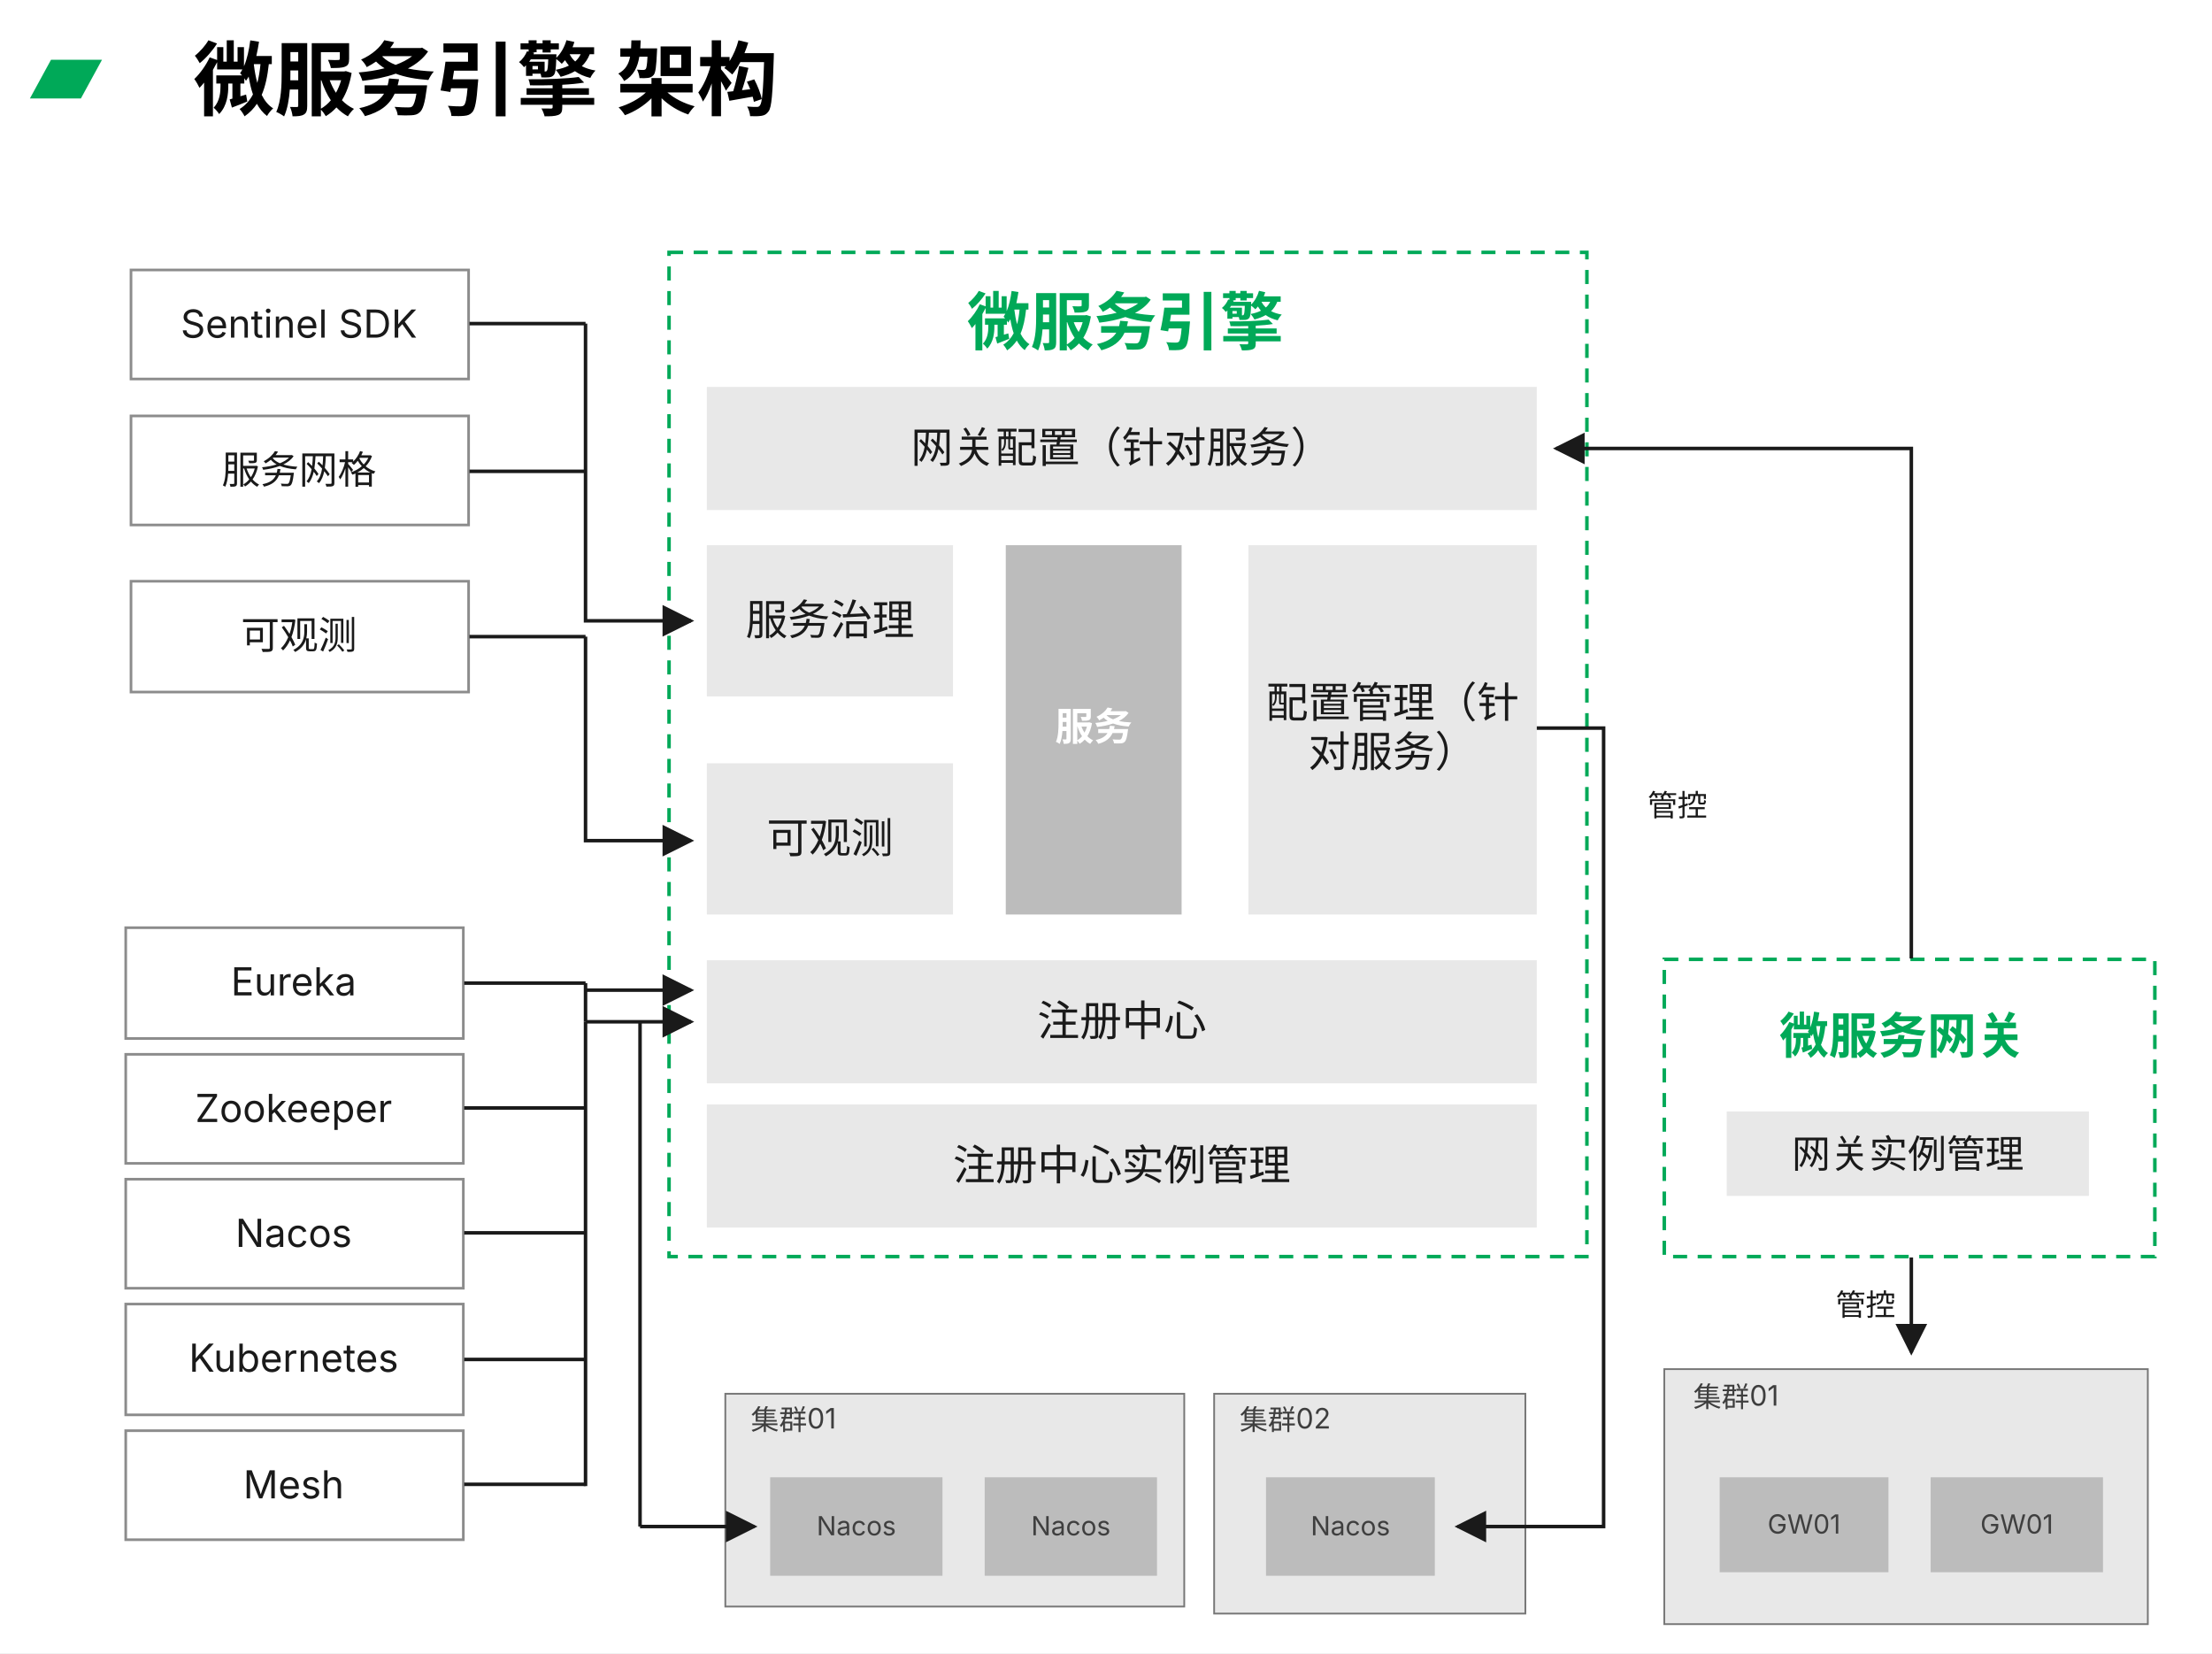
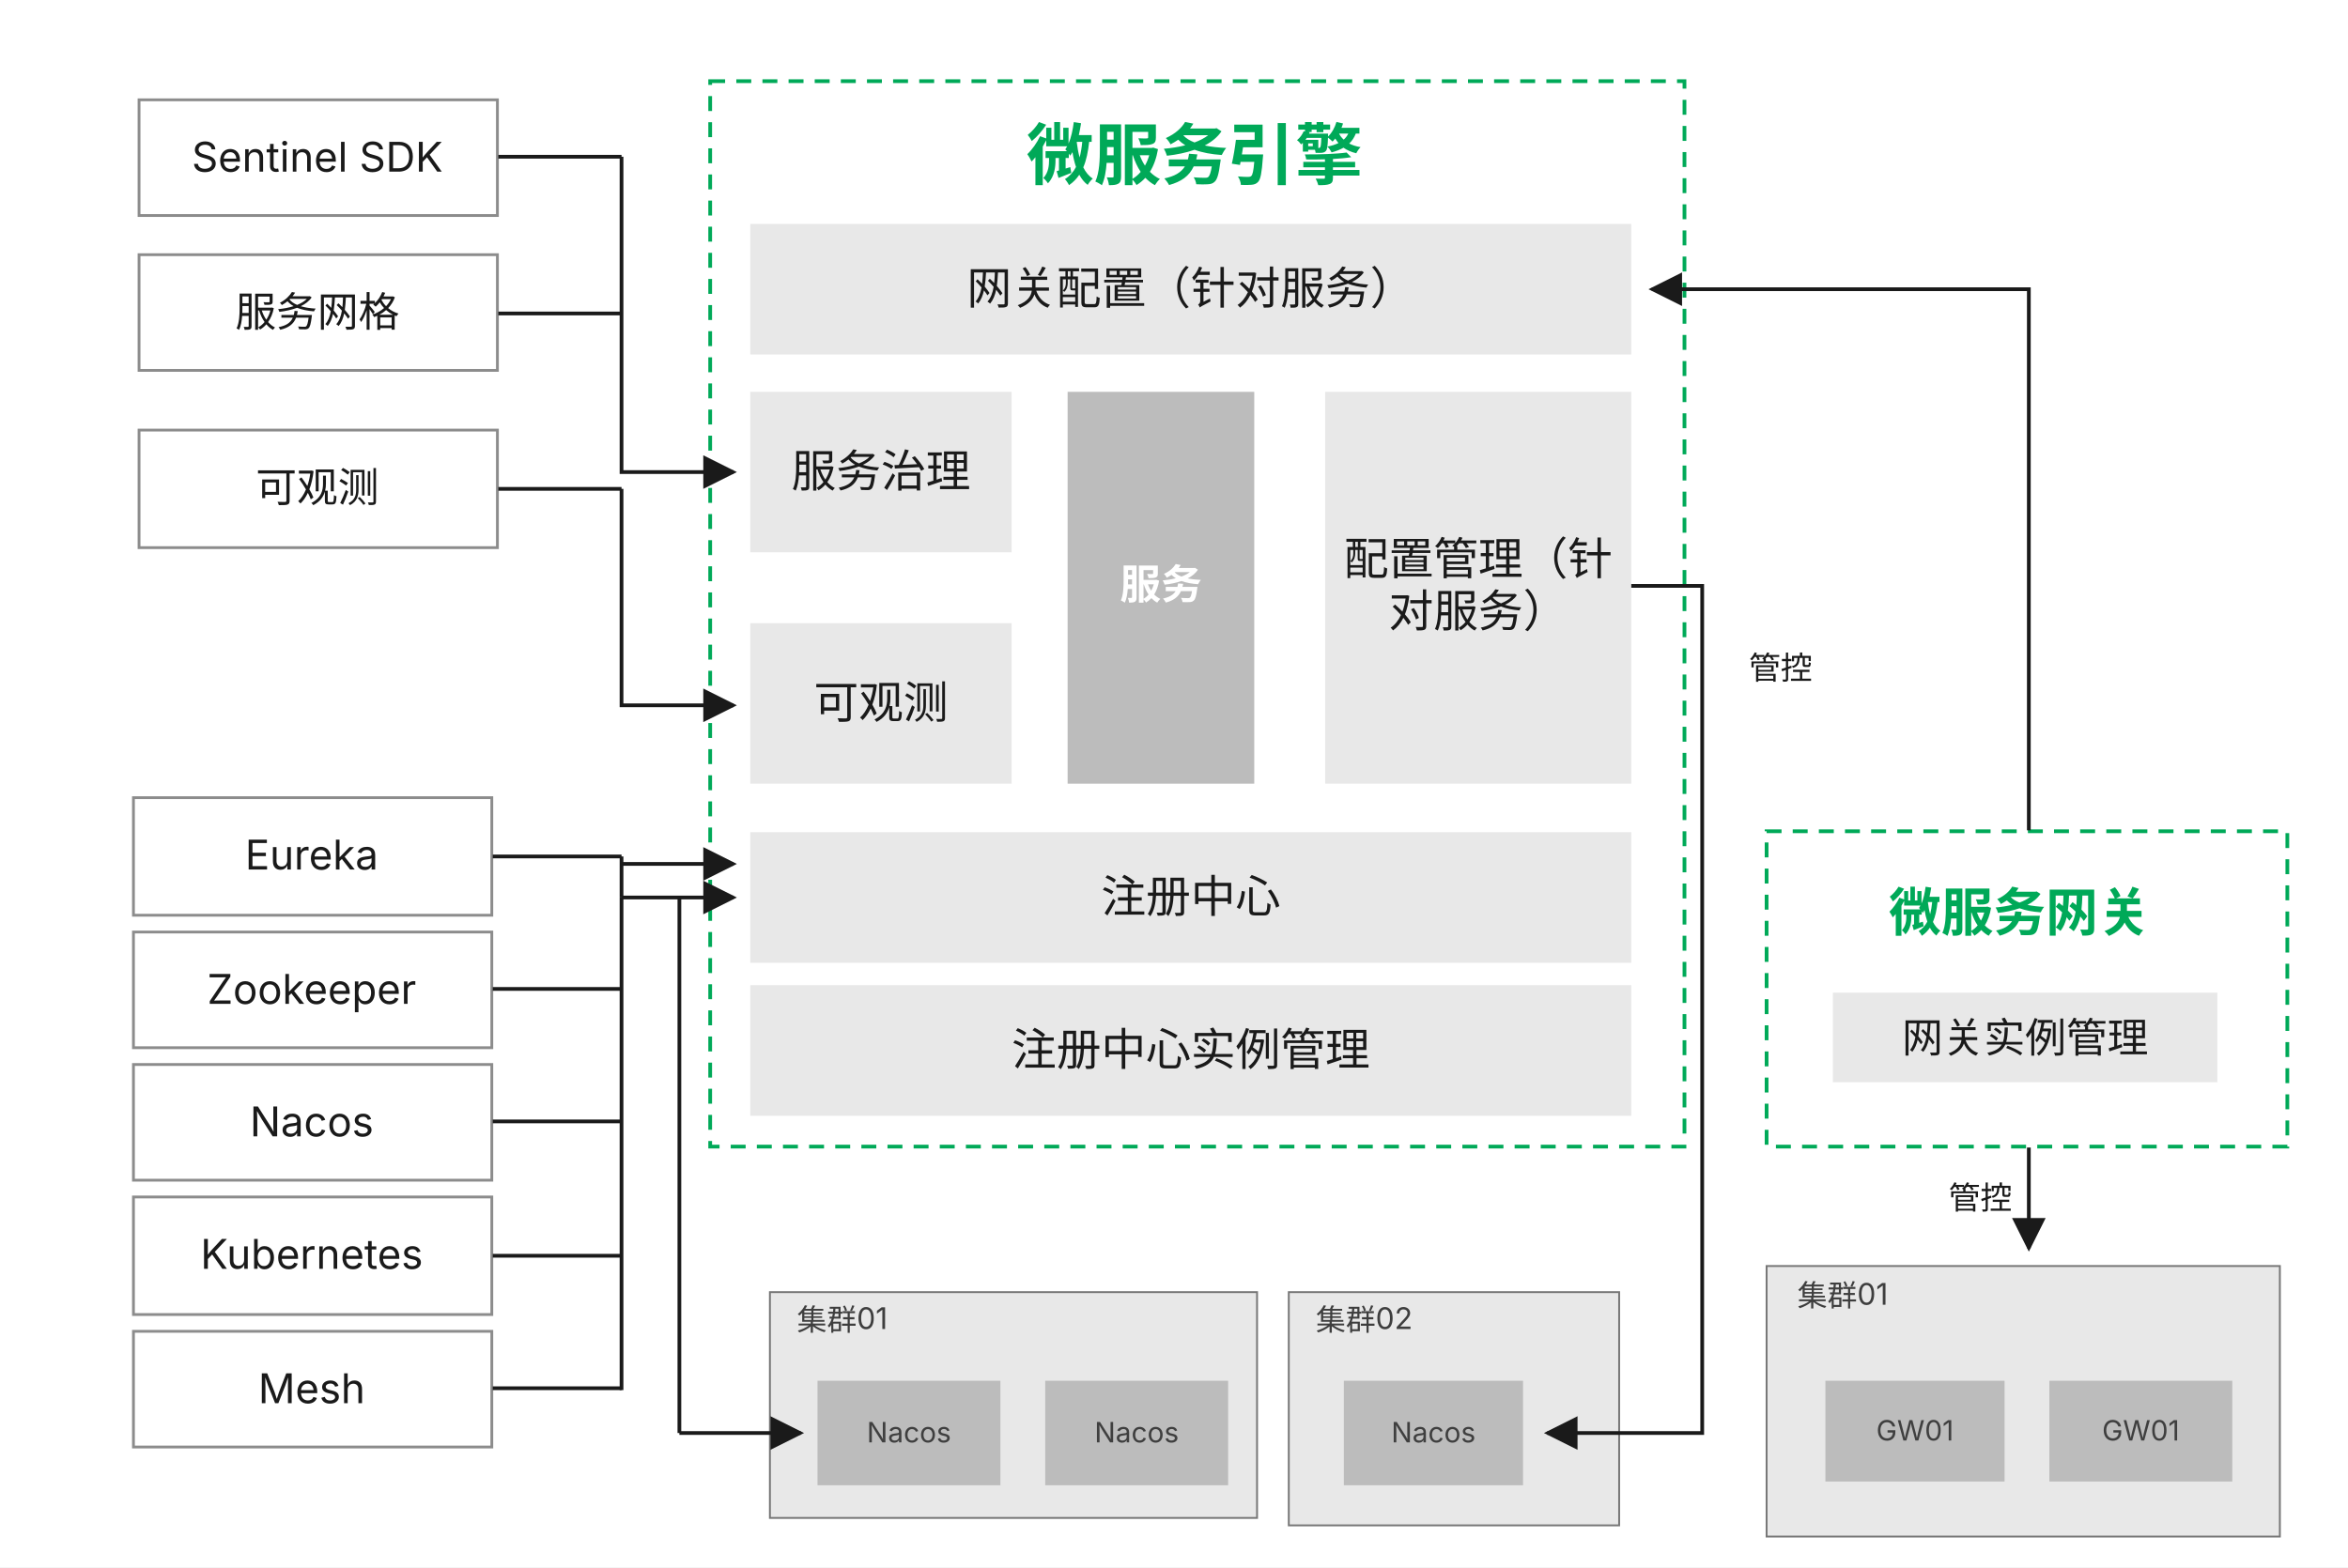
- <svg xmlns="http://www.w3.org/2000/svg" viewBox="0 0 1258 940" font-family="-apple-system, 'PingFang SC', 'Hiragino Sans GB', 'Microsoft YaHei', 'Noto Sans SC', sans-serif">
-   <rect x="0" y="0" width="1258" height="940" fill="#FFFFFF" />
+ <svg xmlns="http://www.w3.org/2000/svg" viewBox="0 100 1258 840" font-family="-apple-system, 'PingFang SC', 'Hiragino Sans GB', 'Microsoft YaHei', 'Noto Sans SC', sans-serif">
+   <rect x="0" y="100" width="1258" height="840" fill="#FFFFFF" />
  <defs>
    <marker id="arr" viewBox="0 0 10 10" refX="9" refY="5" markerWidth="9" markerHeight="9" orient="auto-start-reverse">
      <path d="M0 0 L10 5 L0 10 z" fill="#1A1A1A" />
    </marker>
  </defs>
-   <polygon points="29,34 58,34 46,56 17,56" fill="#00A958" />
-   <text x="110" y="62" font-size="46" font-weight="bold" fill="#000000">微服务引擎 架构</text>
  <g fill="#FFFFFF" stroke="#8C8C8C" stroke-width="1.5">
    <rect x="74.5" y="153.5" width="192" height="62" />
    <rect x="74.5" y="236.5" width="192" height="62" />
    <rect x="74.5" y="330.5" width="192" height="63" />
    <rect x="71.5" y="527.5" width="192" height="63" />
    <rect x="71.5" y="599.5" width="192" height="62" />
    <rect x="71.5" y="670.5" width="192" height="62" />
    <rect x="71.5" y="741.5" width="192" height="63" />
    <rect x="71.5" y="813.5" width="192" height="62" />
  </g>
  <g font-size="22" fill="#1A1A1A" text-anchor="middle">
    <text x="170" y="192">Sentinel SDK</text>
    <text x="170" y="275">服务网格</text>
    <text x="170" y="369">可观测</text>
    <text x="167" y="566">Eureka</text>
    <text x="167" y="638">Zookeeper</text>
    <text x="167" y="709">Nacos</text>
    <text x="167" y="780">Kubernetes</text>
    <text x="167" y="852">Mesh</text>
  </g>
  <rect x="380.5" y="143.5" width="522" height="571" fill="none" stroke="#00A958" stroke-width="2" stroke-dasharray="8,6" />
  <text x="640" y="196" font-size="36" font-weight="bold" fill="#00A958" text-anchor="middle">微服务引擎</text>
  <g fill="#E8E8E8">
    <rect x="402" y="220" width="472" height="70" />
    <rect x="402" y="310" width="140" height="86" />
    <rect x="572" y="310" width="100" height="210" fill="#BCBCBC" />
    <rect x="710" y="310" width="164" height="210" />
    <rect x="402" y="434" width="140" height="86" />
    <rect x="402" y="546" width="472" height="70" />
    <rect x="402" y="628" width="472" height="70" />
  </g>
  <g font-size="24" fill="#1A1A1A" text-anchor="middle">
    <text x="638" y="263">网关配置（针对服务）</text>
    <text x="472" y="361">服务治理</text>
    <text x="472" y="485">可观测</text>
    <text x="638" y="589">注册中心</text>
    <text x="638" y="671">注册中心实例管理</text>
    <text x="792" y="408">配置管理（针</text>
    <text x="792" y="436">对服务）</text>
  </g>
  <text x="622" y="421" font-size="22" font-weight="bold" fill="#FFFFFF" text-anchor="middle">服务</text>
  <rect x="946.5" y="545.5" width="279" height="169" fill="none" stroke="#00A958" stroke-width="2" stroke-dasharray="8,6" />
  <text x="1082" y="599" font-size="28" font-weight="bold" fill="#00A958" text-anchor="middle">微服务网关</text>
  <rect x="982" y="632" width="206" height="48" fill="#E8E8E8" />
  <text x="1085" y="664" font-size="22" fill="#1A1A1A" text-anchor="middle">网关实例管理</text>
  <g fill="#E8E8E8" stroke="#767676" stroke-width="1">
    <rect x="412.5" y="792.5" width="261" height="121" />
    <rect x="690.5" y="792.5" width="177" height="125" />
    <rect x="946.5" y="778.5" width="275" height="145" />
  </g>
  <g font-size="16" fill="#3E3E3E">
    <text x="427" y="813">集群01</text>
    <text x="705" y="813">集群02</text>
    <text x="963" y="800">集群01</text>
  </g>
  <g fill="#BCBCBC">
    <rect x="438" y="840" width="98" height="56" />
    <rect x="560" y="840" width="98" height="56" />
    <rect x="720" y="840" width="96" height="56" />
    <rect x="978" y="840" width="96" height="54" />
    <rect x="1098" y="840" width="98" height="54" />
  </g>
  <g font-size="15" fill="#3F3F3F" text-anchor="middle">
    <text x="487" y="873">Nacos</text>
    <text x="609" y="873">Nacos</text>
    <text x="768" y="873">Nacos</text>
    <text x="1026" y="872">GW01</text>
    <text x="1147" y="872">GW01</text>
  </g>
  <g stroke="#1A1A1A" stroke-width="2" fill="none">
    <line x1="267" y1="184" x2="333" y2="184" />
    <line x1="267" y1="268" x2="333" y2="268" />
    <polyline points="333,184 333,353 393,353" marker-end="url(#arr)" />
    <line x1="267" y1="362" x2="333" y2="362" />
    <polyline points="333,362 333,478 393,478" marker-end="url(#arr)" />
    <line x1="264" y1="559" x2="333" y2="559" />
    <line x1="264" y1="630" x2="333" y2="630" />
    <line x1="264" y1="701" x2="333" y2="701" />
    <line x1="264" y1="773" x2="333" y2="773" />
    <line x1="264" y1="844" x2="333" y2="844" />
    <polyline points="333,559 333,581" />
    <polyline points="333,581 333,845" />
    <line x1="333" y1="563" x2="393" y2="563" marker-end="url(#arr)" />
    <line x1="333" y1="581" x2="393" y2="581" marker-end="url(#arr)" />
    <polyline points="364,581 364,868" />
    <line x1="364" y1="868" x2="429" y2="868" marker-end="url(#arr)" />
    <polyline points="1087,545 1087,255 885,255" marker-end="url(#arr)" />
    <line x1="1087" y1="715" x2="1087" y2="769" marker-end="url(#arr)" />
    <polyline points="874,414 912,414 912,868 829,868" marker-end="url(#arr)" />
  </g>
  <g font-size="17" fill="#1A1A1A">
    <text x="937" y="464">管控</text>
    <text x="1044" y="748">管控</text>
  </g>
  <style>
@media (prefers-color-scheme: dark) {
  g[fill="#1A1A1A" i]{fill:#cfd6e0}
  g[fill="#3E3E3E" i]{fill:#aeb8c6}
  g[fill="#3F3F3F" i]{fill:#aeb8c6}
  g[fill="#BCBCBC" i]{fill:#2b3444}
  g[fill="#E8E8E8" i]{fill:#232a36}
  g[fill="#FFFFFF" i]{fill:#232a36}
  g[stroke="#1A1A1A" i]{stroke:#cfd6e0}
  g[stroke="#767676" i]{stroke:#8a94a6}
  g[stroke="#8C8C8C" i]{stroke:#8a94a6}
  path[fill="#1A1A1A" i]{fill:#cfd6e0}
  rect[fill="#BCBCBC" i]{fill:#2b3444}
  rect[fill="#E8E8E8" i]{fill:#232a36}
  rect[fill="#FFFFFF" i]{fill:#232a36}
  text[fill="#000000" i]{fill:#dfe5ee}
  text[fill="#1A1A1A" i]{fill:#dfe5ee}
}
</style>
</svg>
